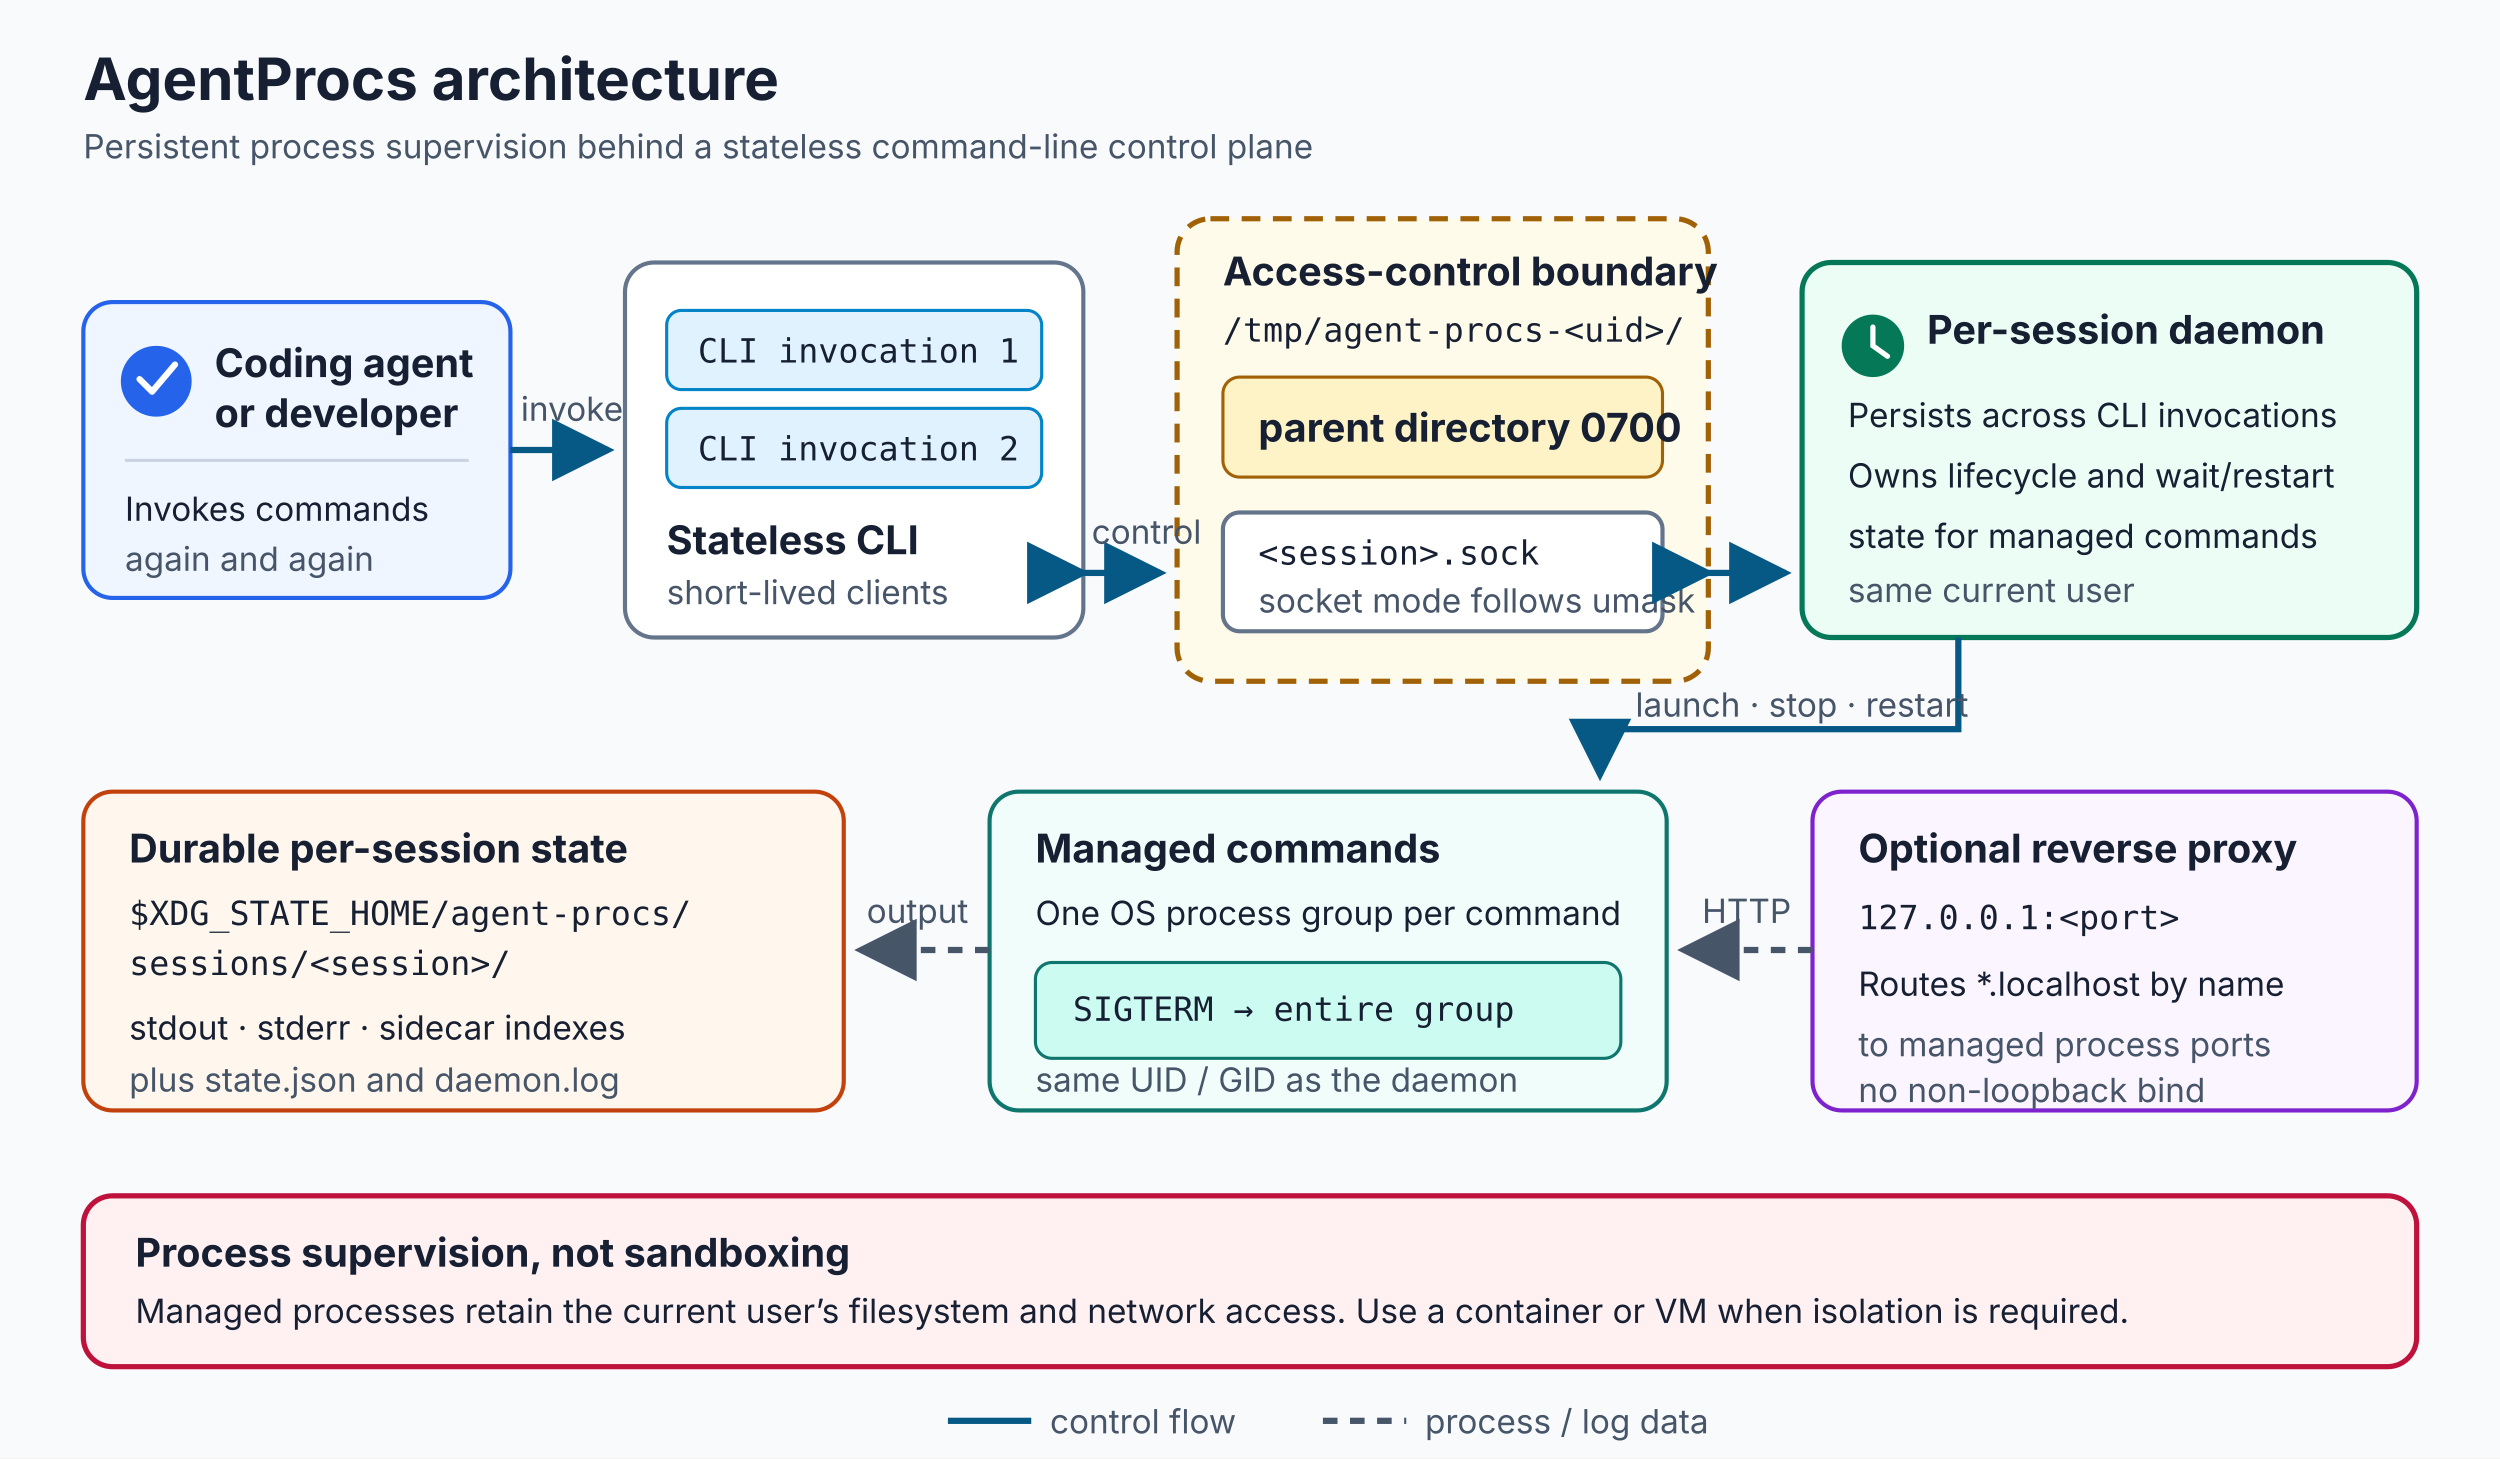
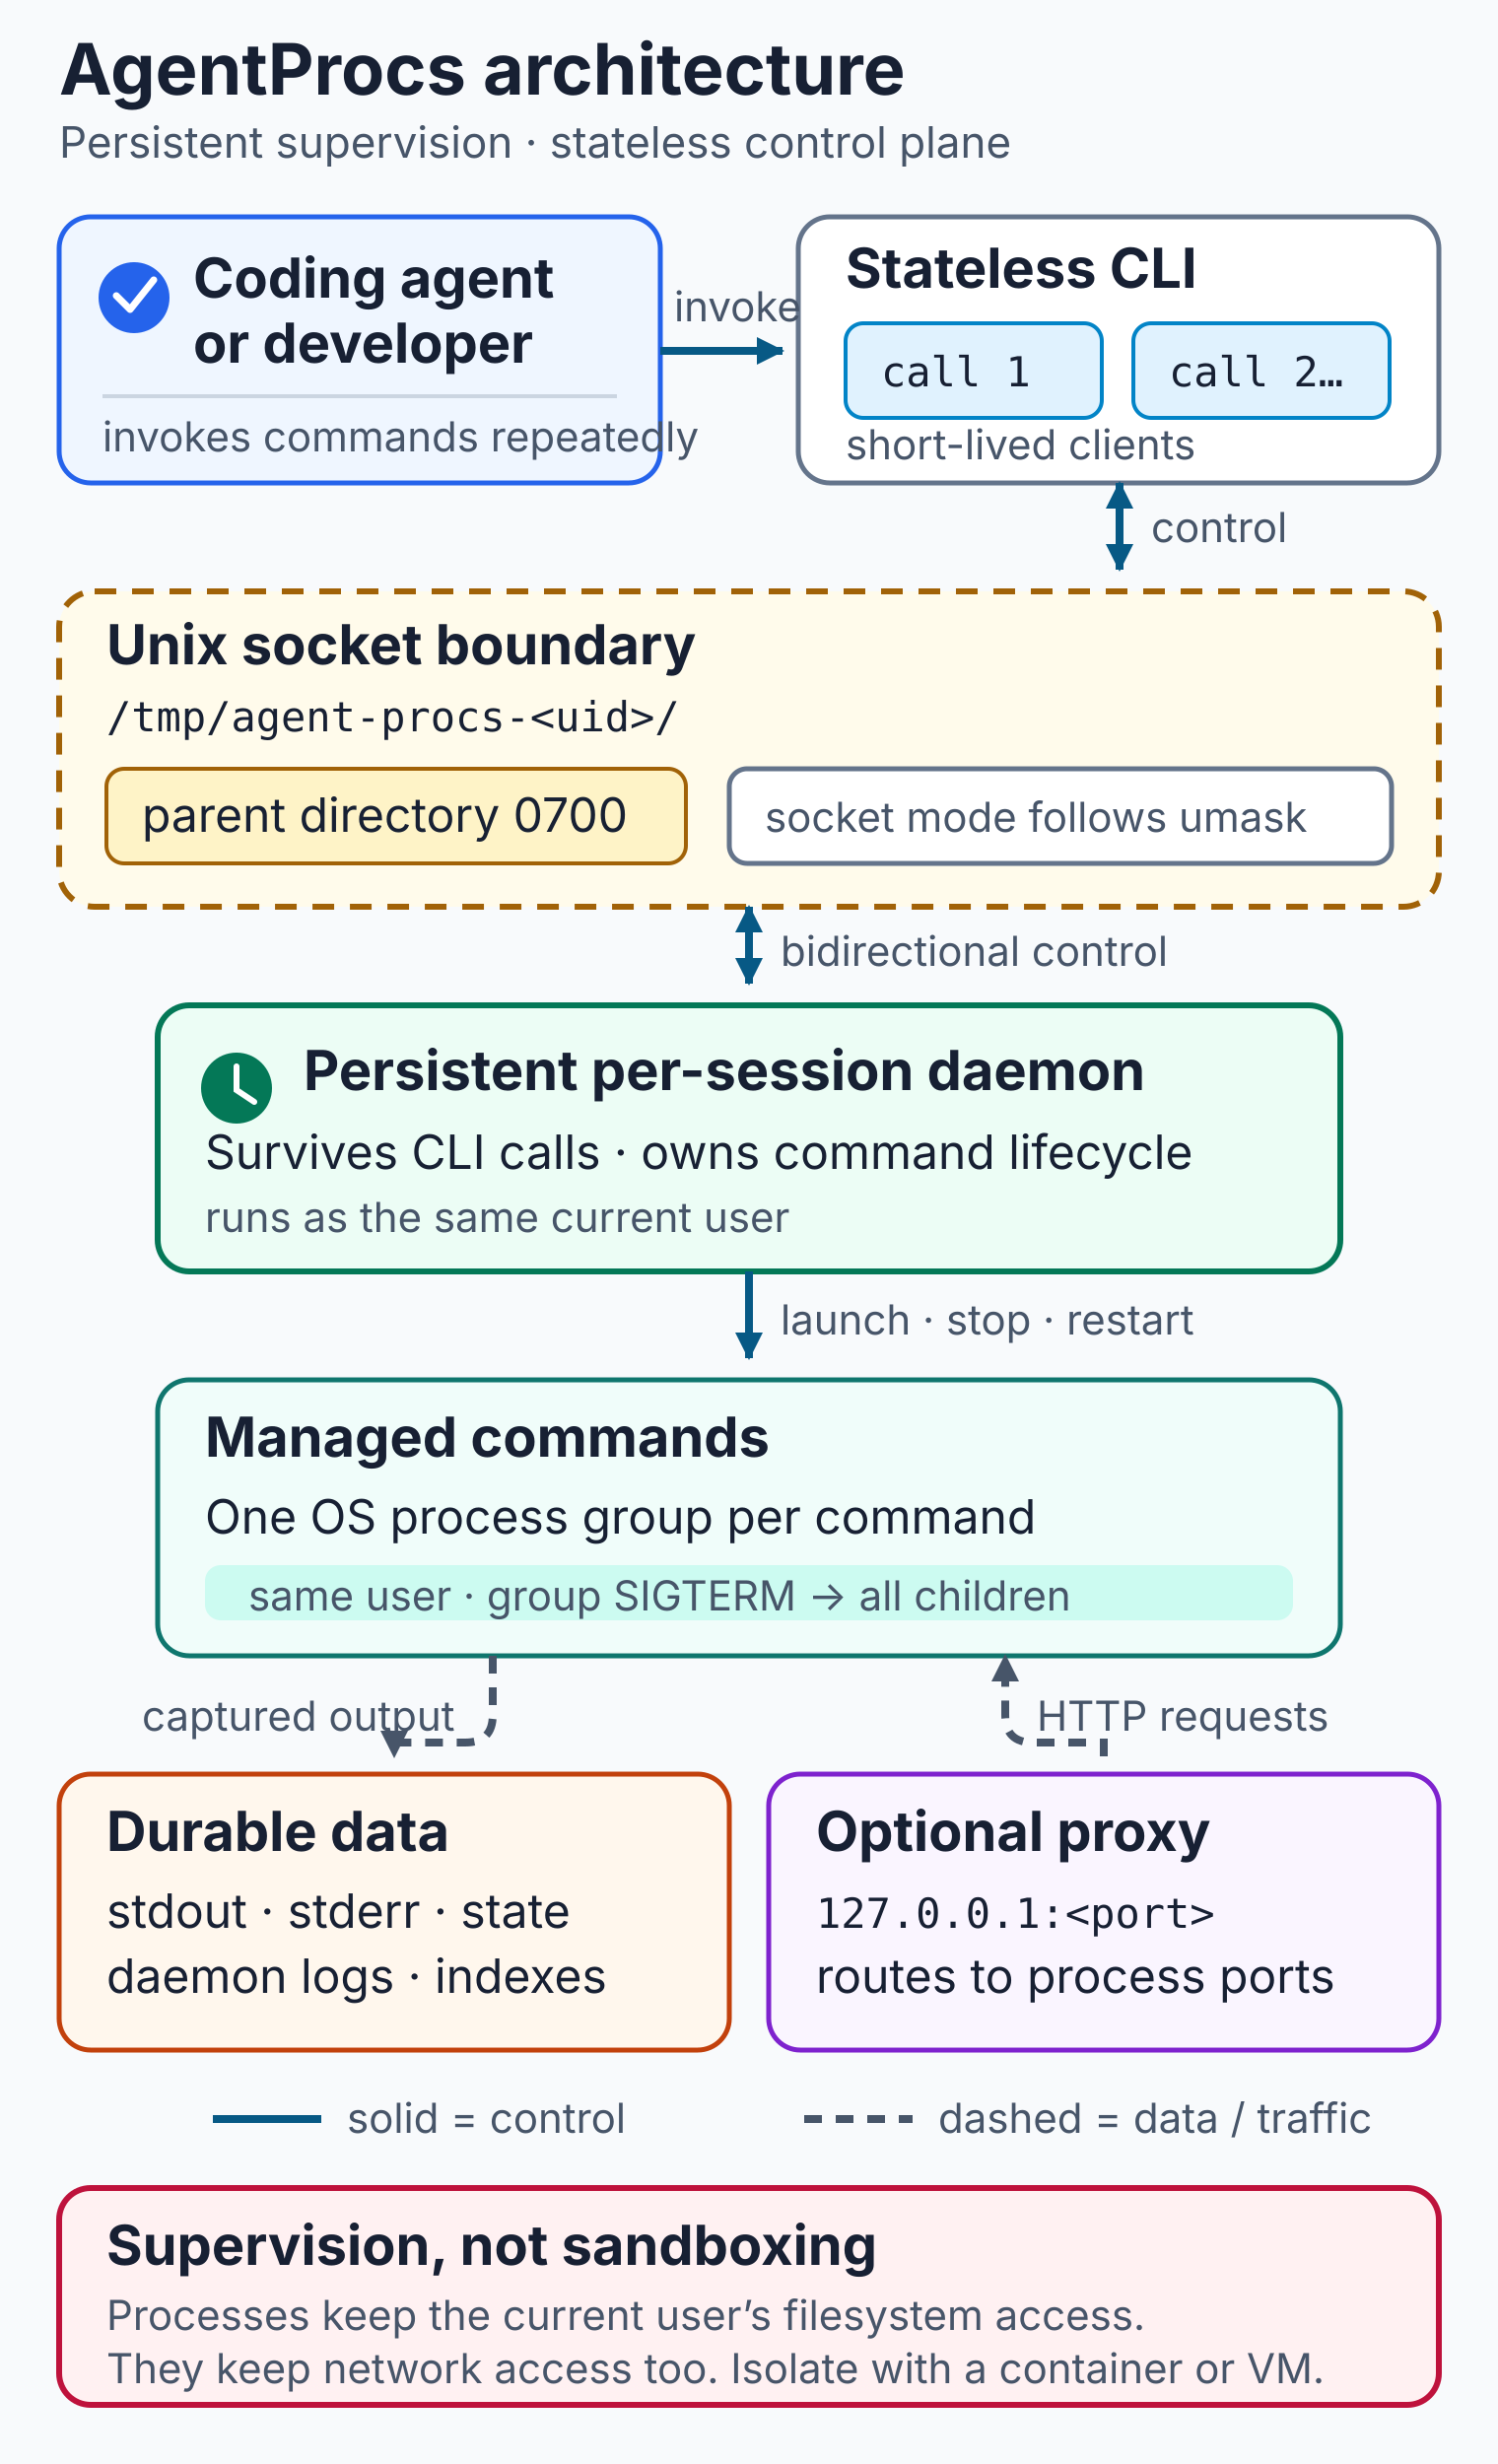
- <svg xmlns="http://www.w3.org/2000/svg" viewBox="0 0 1200 700" width="1200" height="700" role="img" aria-labelledby="diagram-title diagram-desc">
+ <svg xmlns="http://www.w3.org/2000/svg" viewBox="0 0 760 1250" width="760" height="1250" role="img" aria-labelledby="diagram-title diagram-desc">
  <defs>
-     <marker id="arrow-control" markerWidth="10" markerHeight="10" refX="9" refY="5" orient="auto" markerUnits="strokeWidth">
-       <path d="M0,0 L10,5 L0,10 Z" fill="#075985" />
+     <marker id="arrow-control" markerWidth="14" markerHeight="14" refX="13" refY="7" orient="auto-start-reverse" markerUnits="userSpaceOnUse">
+       <path d="M0,0 L14,7 L0,14 Z" fill="#075985" />
    </marker>
-     <marker id="arrow-data" markerWidth="10" markerHeight="10" refX="9" refY="5" orient="auto" markerUnits="strokeWidth">
-       <path d="M0,0 L10,5 L0,10 Z" fill="#475569" />
+     <marker id="arrow-data" markerWidth="14" markerHeight="14" refX="13" refY="7" orient="auto" markerUnits="userSpaceOnUse">
+       <path d="M0,0 L14,7 L0,14 Z" fill="#475569" />
    </marker>
    <style>
      text { font-family: system-ui, -apple-system, BlinkMacSystemFont, "Segoe UI", sans-serif; fill: #172033; }
-       .title { font-size: 28px; font-weight: 700; }
-       .subtitle { font-size: 16px; fill: #475569; }
-       .heading { font-size: 19px; font-weight: 700; }
-       .body { font-size: 16px; }
-       .small { font-size: 16px; fill: #475569; }
-       .mono { font-family: ui-monospace, SFMono-Regular, Menlo, Consolas, monospace; font-size: 16px; }
-       .card { fill: #ffffff; stroke: #64748b; stroke-width: 2; }
-       .actor { fill: #eff6ff; stroke: #2563eb; stroke-width: 2; }
-       .daemon { fill: #ecfdf5; stroke: #047857; stroke-width: 2.5; }
-       .process { fill: #f0fdfa; stroke: #0f766e; stroke-width: 2; }
-       .storage { fill: #fff7ed; stroke: #c2410c; stroke-width: 2; }
-       .optional { fill: #faf5ff; stroke: #7e22ce; stroke-width: 2; }
-       .boundary { fill: #fffbeb; stroke: #a16207; stroke-width: 2.5; stroke-dasharray: 9 6; }
-       .warning { fill: #fff1f2; stroke: #be123c; stroke-width: 2.5; }
-       .control { fill: none; stroke: #075985; stroke-width: 3; marker-end: url(#arrow-control); }
-       .control-bi { fill: none; stroke: #075985; stroke-width: 3; marker-start: url(#arrow-control); marker-end: url(#arrow-control); }
-       .data { fill: none; stroke: #475569; stroke-width: 3; stroke-dasharray: 7 6; marker-end: url(#arrow-data); }
-       .divider { stroke: #cbd5e1; stroke-width: 1.5; }
+       .title { font-size: 36px; font-weight: 750; }
+       .subtitle { font-size: 22px; fill: #475569; }
+       .heading { font-size: 28px; font-weight: 700; }
+       .body { font-size: 24px; }
+       .small { font-size: 21px; fill: #475569; }
+       .mono { font-family: ui-monospace, SFMono-Regular, Menlo, Consolas, monospace; font-size: 21px; }
+       .card { fill: #ffffff; stroke: #64748b; stroke-width: 2.5; }
+       .actor { fill: #eff6ff; stroke: #2563eb; stroke-width: 2.5; }
+       .daemon { fill: #ecfdf5; stroke: #047857; stroke-width: 3; }
+       .process { fill: #f0fdfa; stroke: #0f766e; stroke-width: 2.5; }
+       .storage { fill: #fff7ed; stroke: #c2410c; stroke-width: 2.5; }
+       .optional { fill: #faf5ff; stroke: #7e22ce; stroke-width: 2.5; }
+       .boundary { fill: #fffbeb; stroke: #a16207; stroke-width: 3; stroke-dasharray: 11 8; }
+       .warning { fill: #fff1f2; stroke: #be123c; stroke-width: 3; }
+       .control { fill: none; stroke: #075985; stroke-width: 4; marker-end: url(#arrow-control); }
+       .control-bi { fill: none; stroke: #075985; stroke-width: 4; marker-start: url(#arrow-control); marker-end: url(#arrow-control); }
+       .data { fill: none; stroke: #475569; stroke-width: 4; stroke-dasharray: 9 7; marker-end: url(#arrow-data); }
+       .divider { stroke: #cbd5e1; stroke-width: 2; }
    </style>
  </defs>
-   <rect width="1200" height="700" fill="#f8fafc" />
+   <rect width="760" height="1250" fill="#f8fafc" />
  <g role="group" aria-label="Diagram heading">
-     <text class="title" x="40" y="48">AgentProcs architecture</text>
-     <text class="subtitle" x="40" y="76">Persistent process supervision behind a stateless command-line control plane</text>
+     <text class="title" x="30" y="48">AgentProcs architecture</text>
+     <text class="subtitle" x="30" y="80">Persistent supervision · stateless control plane</text>
  </g>
  <g role="group" aria-label="Coding agent or developer">
-     <rect class="actor" x="40" y="145" width="205" height="142" rx="14" />
-     <circle cx="75" cy="183" r="17" fill="#2563eb" />
-     <path d="M67 182l6 6 11-13" fill="none" stroke="#ffffff" stroke-width="3" stroke-linecap="round" stroke-linejoin="round" />
-     <text class="heading" x="103" y="181">Coding agent</text>
-     <text class="heading" x="103" y="205">or developer</text>
-     <line class="divider" x1="60" y1="221" x2="225" y2="221" />
-     <text class="body" x="60" y="250">Invokes commands</text>
-     <text class="small" x="60" y="274">again and again</text>
+     <rect class="actor" x="30" y="110" width="305" height="135" rx="16" />
+     <circle cx="68" cy="151" r="18" fill="#2563eb" />
+     <path d="M59 150l7 7 12-15" fill="none" stroke="#ffffff" stroke-width="3.5" stroke-linecap="round" stroke-linejoin="round" />
+     <text class="heading" x="98" y="151">Coding agent</text>
+     <text class="heading" x="98" y="184">or developer</text>
+     <line class="divider" x1="52" y1="201" x2="313" y2="201" />
+     <text class="small" x="52" y="229">invokes commands repeatedly</text>
  </g>
-   <g role="group" aria-label="Stateless CLI invocations">
-     <rect class="card" x="300" y="126" width="220" height="180" rx="14" />
-     <rect x="320" y="149" width="180" height="38" rx="7" fill="#e0f2fe" stroke="#0284c7" stroke-width="1.5" />
-     <text class="mono" x="335" y="174">CLI invocation 1</text>
-     <rect x="320" y="196" width="180" height="38" rx="7" fill="#e0f2fe" stroke="#0284c7" stroke-width="1.5" />
-     <text class="mono" x="335" y="221">CLI invocation 2</text>
-     <text class="heading" x="320" y="266">Stateless CLI</text>
-     <text class="small" x="320" y="290">short-lived clients</text>
+   <g role="group" aria-label="Repeated stateless CLI invocations">
+     <rect class="card" x="405" y="110" width="325" height="135" rx="16" />
+     <text class="heading" x="429" y="146">Stateless CLI</text>
+     <rect x="429" y="164" width="130" height="48" rx="9" fill="#e0f2fe" stroke="#0284c7" stroke-width="2" />
+     <text class="mono" x="447" y="196">call 1</text>
+     <rect x="575" y="164" width="130" height="48" rx="9" fill="#e0f2fe" stroke="#0284c7" stroke-width="2" />
+     <text class="mono" x="593" y="196">call 2…</text>
+     <text class="small" x="429" y="233">short-lived clients</text>
  </g>
-   <path class="control" d="M245 216 H292" />
-   <text class="small" x="250" y="202">invoke</text>
+   <path class="control" d="M335 178 H397" />
+   <text class="small" x="342" y="163">invoke</text>
+   <path class="control-bi" d="M568 245 V289" />
+   <text class="small" x="584" y="275">control</text>
  <g role="group" aria-label="Unix socket access-control boundary">
-     <rect class="boundary" x="565" y="105" width="255" height="222" rx="16" />
-     <text class="heading" x="587" y="137">Access-control boundary</text>
-     <text class="mono" x="587" y="164">/tmp/agent-procs-&lt;uid&gt;/</text>
-     <rect x="587" y="181" width="211" height="48" rx="8" fill="#fef3c7" stroke="#a16207" stroke-width="1.5" />
-     <text class="heading" x="604" y="212">parent directory 0700</text>
-     <rect class="card" x="587" y="246" width="211" height="57" rx="8" />
-     <text class="mono" x="604" y="271">&lt;session&gt;.sock</text>
-     <text class="small" x="604" y="294">socket mode follows umask</text>
+     <rect class="boundary" x="30" y="300" width="700" height="160" rx="18" />
+     <text class="heading" x="54" y="337">Unix socket boundary</text>
+     <text class="mono" x="54" y="371">/tmp/agent-procs-&lt;uid&gt;/</text>
+     <rect x="54" y="390" width="294" height="48" rx="9" fill="#fef3c7" stroke="#a16207" stroke-width="2" />
+     <text class="body" x="72" y="422">parent directory 0700</text>
+     <rect class="card" x="370" y="390" width="336" height="48" rx="9" />
+     <text class="small" x="388" y="422">socket mode follows umask</text>
  </g>
-   <path class="control-bi" d="M520 275 H557" />
-   <text class="small" x="524" y="261">control</text>
+   <path class="control-bi" d="M380 460 V499" />
+   <text class="small" x="396" y="490">bidirectional control</text>
  <g role="group" aria-label="Persistent per-session daemon">
-     <rect class="daemon" x="865" y="126" width="295" height="180" rx="14" />
-     <circle cx="899" cy="166" r="15" fill="#047857" />
-     <path d="M899 157v9l7 5" fill="none" stroke="#ffffff" stroke-width="2.5" stroke-linecap="round" />
-     <text class="heading" x="925" y="165">Per-session daemon</text>
-     <text class="body" x="887" y="205">Persists across CLI invocations</text>
-     <text class="body" x="887" y="234">Owns lifecycle and wait/restart</text>
-     <text class="body" x="887" y="263">state for managed commands</text>
-     <text class="small" x="887" y="289">same current user</text>
+     <rect class="daemon" x="80" y="510" width="600" height="135" rx="16" />
+     <circle cx="120" cy="552" r="18" fill="#047857" />
+     <path d="M120 541v12l9 6" fill="none" stroke="#ffffff" stroke-width="3" stroke-linecap="round" />
+     <text class="heading" x="154" y="553">Persistent per-session daemon</text>
+     <text class="body" x="104" y="593">Survives CLI calls · owns command lifecycle</text>
+     <text class="small" x="104" y="625">runs as the same current user</text>
  </g>
-   <path class="control-bi" d="M820 275 H857" />
-   <g role="group" aria-label="Managed operating-system process groups">
-     <rect class="process" x="475" y="380" width="325" height="153" rx="14" />
-     <text class="heading" x="497" y="414">Managed commands</text>
-     <text class="body" x="497" y="444">One OS process group per command</text>
-     <rect x="497" y="462" width="281" height="46" rx="8" fill="#ccfbf1" stroke="#0f766e" stroke-width="1.5" />
-     <text class="mono" x="515" y="490">SIGTERM → entire group</text>
-     <text class="small" x="497" y="524">same UID / GID as the daemon</text>
+   <path class="control" d="M380 645 V689" />
+   <text class="small" x="396" y="677">launch · stop · restart</text>
+   <g role="group" aria-label="Managed same-user operating-system process groups">
+     <rect class="process" x="80" y="700" width="600" height="140" rx="16" />
+     <text class="heading" x="104" y="739">Managed commands</text>
+     <text class="body" x="104" y="778">One OS process group per command</text>
+     <rect x="104" y="794" width="552" height="28" rx="8" fill="#ccfbf1" />
+     <text class="small" x="126" y="817">same user · group SIGTERM → all children</text>
  </g>
-   <path class="control" d="M940 306 V350 H768 V372" />
-   <text class="small" x="785" y="344">launch · stop · restart</text>
-   <g role="group" aria-label="Durable session state and log files">
-     <rect class="storage" x="40" y="380" width="365" height="153" rx="14" />
-     <text class="heading" x="62" y="414">Durable per-session state</text>
-     <text class="mono" x="62" y="444">$XDG_STATE_HOME/agent-procs/</text>
-     <text class="mono" x="62" y="468">sessions/&lt;session&gt;/</text>
-     <text class="body" x="62" y="499">stdout · stderr · sidecar indexes</text>
-     <text class="small" x="62" y="524">plus state.json and daemon.log</text>
+   <path class="data" d="M250 840 V870 Q250 884 236 884 H200 V891" />
+   <text class="small" x="72" y="878">captured output</text>
+   <path class="data" d="M560 891 V884 H524 Q510 884 510 870 V840" />
+   <text class="small" x="526" y="878">HTTP requests</text>
+   <g role="group" aria-label="Durable session state logs and indexes">
+     <rect class="storage" x="30" y="900" width="340" height="140" rx="16" />
+     <text class="heading" x="54" y="939">Durable data</text>
+     <text class="body" x="54" y="978">stdout · stderr · state</text>
+     <text class="body" x="54" y="1011">daemon logs · indexes</text>
  </g>
-   <path class="data" d="M475 456 H413" />
-   <text class="small" x="416" y="443">output</text>
  <g role="group" aria-label="Optional localhost reverse proxy">
-     <rect class="optional" x="870" y="380" width="290" height="153" rx="14" />
-     <text class="heading" x="892" y="414">Optional reverse proxy</text>
-     <text class="mono" x="892" y="446">127.0.0.1:&lt;port&gt;</text>
-     <text class="body" x="892" y="478">Routes *.localhost by name</text>
-     <text class="small" x="892" y="507">to managed process ports</text>
-     <text class="small" x="892" y="529">no non-loopback bind</text>
-   </g>
-   <path class="data" d="M870 456 H808" />
-   <text class="small" x="817" y="443">HTTP</text>
-   <g role="group" aria-label="Security boundary warning">
-     <rect class="warning" x="40" y="574" width="1120" height="82" rx="14" />
-     <text class="heading" x="65" y="608" fill="#9f1239">Process supervision, not sandboxing</text>
-     <text class="body" x="65" y="635">Managed processes retain the current user’s filesystem and network access. Use a container or VM when isolation is required.</text>
+     <rect class="optional" x="390" y="900" width="340" height="140" rx="16" />
+     <text class="heading" x="414" y="939">Optional proxy</text>
+     <text class="mono" x="414" y="978">127.0.0.1:&lt;port&gt;</text>
+     <text class="body" x="414" y="1011">routes to process ports</text>
  </g>
  <g role="group" aria-label="Flow legend">
-     <line x1="455" y1="682" x2="495" y2="682" stroke="#075985" stroke-width="3" />
-     <text class="small" x="504" y="688">control flow</text>
-     <line x1="635" y1="682" x2="675" y2="682" stroke="#475569" stroke-width="3" stroke-dasharray="7 6" />
-     <text class="small" x="684" y="688">process / log data</text>
+     <line x1="108" y1="1075" x2="163" y2="1075" stroke="#075985" stroke-width="4" />
+     <text class="small" x="176" y="1082">solid = control</text>
+     <line x1="408" y1="1075" x2="463" y2="1075" stroke="#475569" stroke-width="4" stroke-dasharray="9 7" />
+     <text class="small" x="476" y="1082">dashed = data / traffic</text>
+   </g>
+   <g role="group" aria-label="Security boundary warning">
+     <rect class="warning" x="30" y="1110" width="700" height="110" rx="16" />
+     <text class="heading" x="54" y="1149" fill="#9f1239">Supervision, not sandboxing</text>
+     <text class="small" x="54" y="1182">Processes keep the current user’s filesystem access.</text>
+     <text class="small" x="54" y="1209">They keep network access too. Isolate with a container or VM.</text>
  </g>
</svg>
